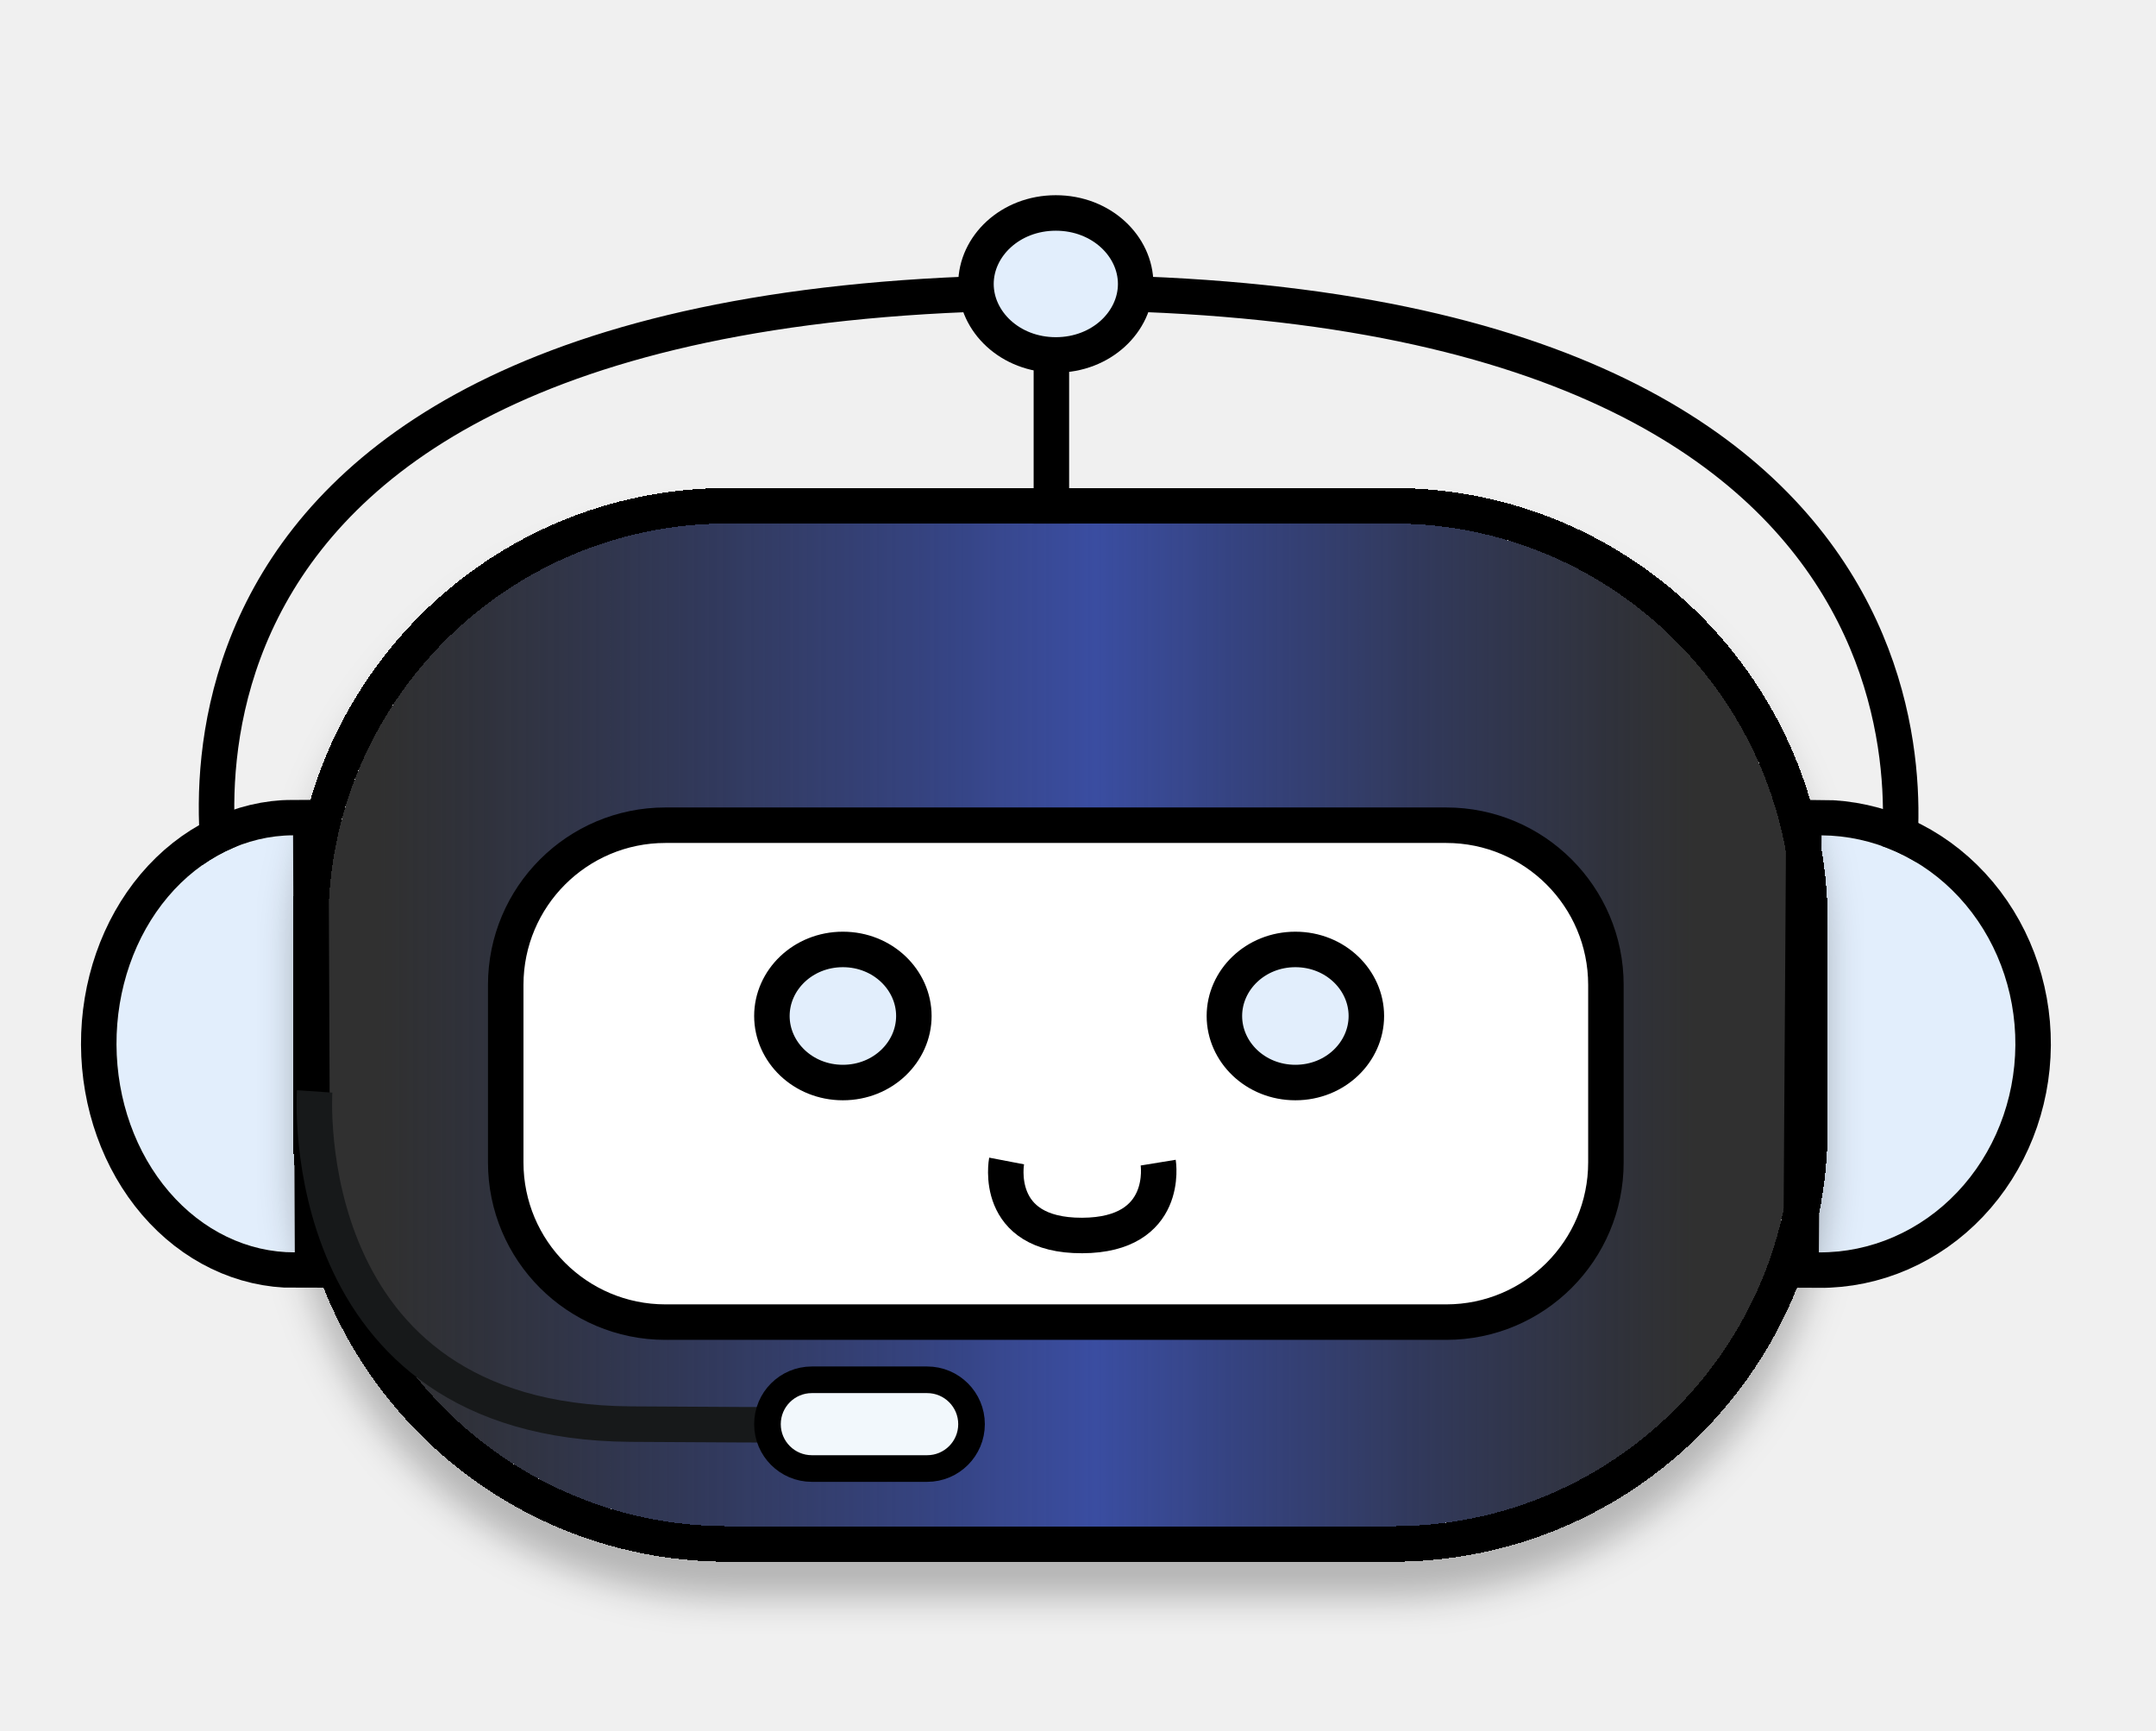
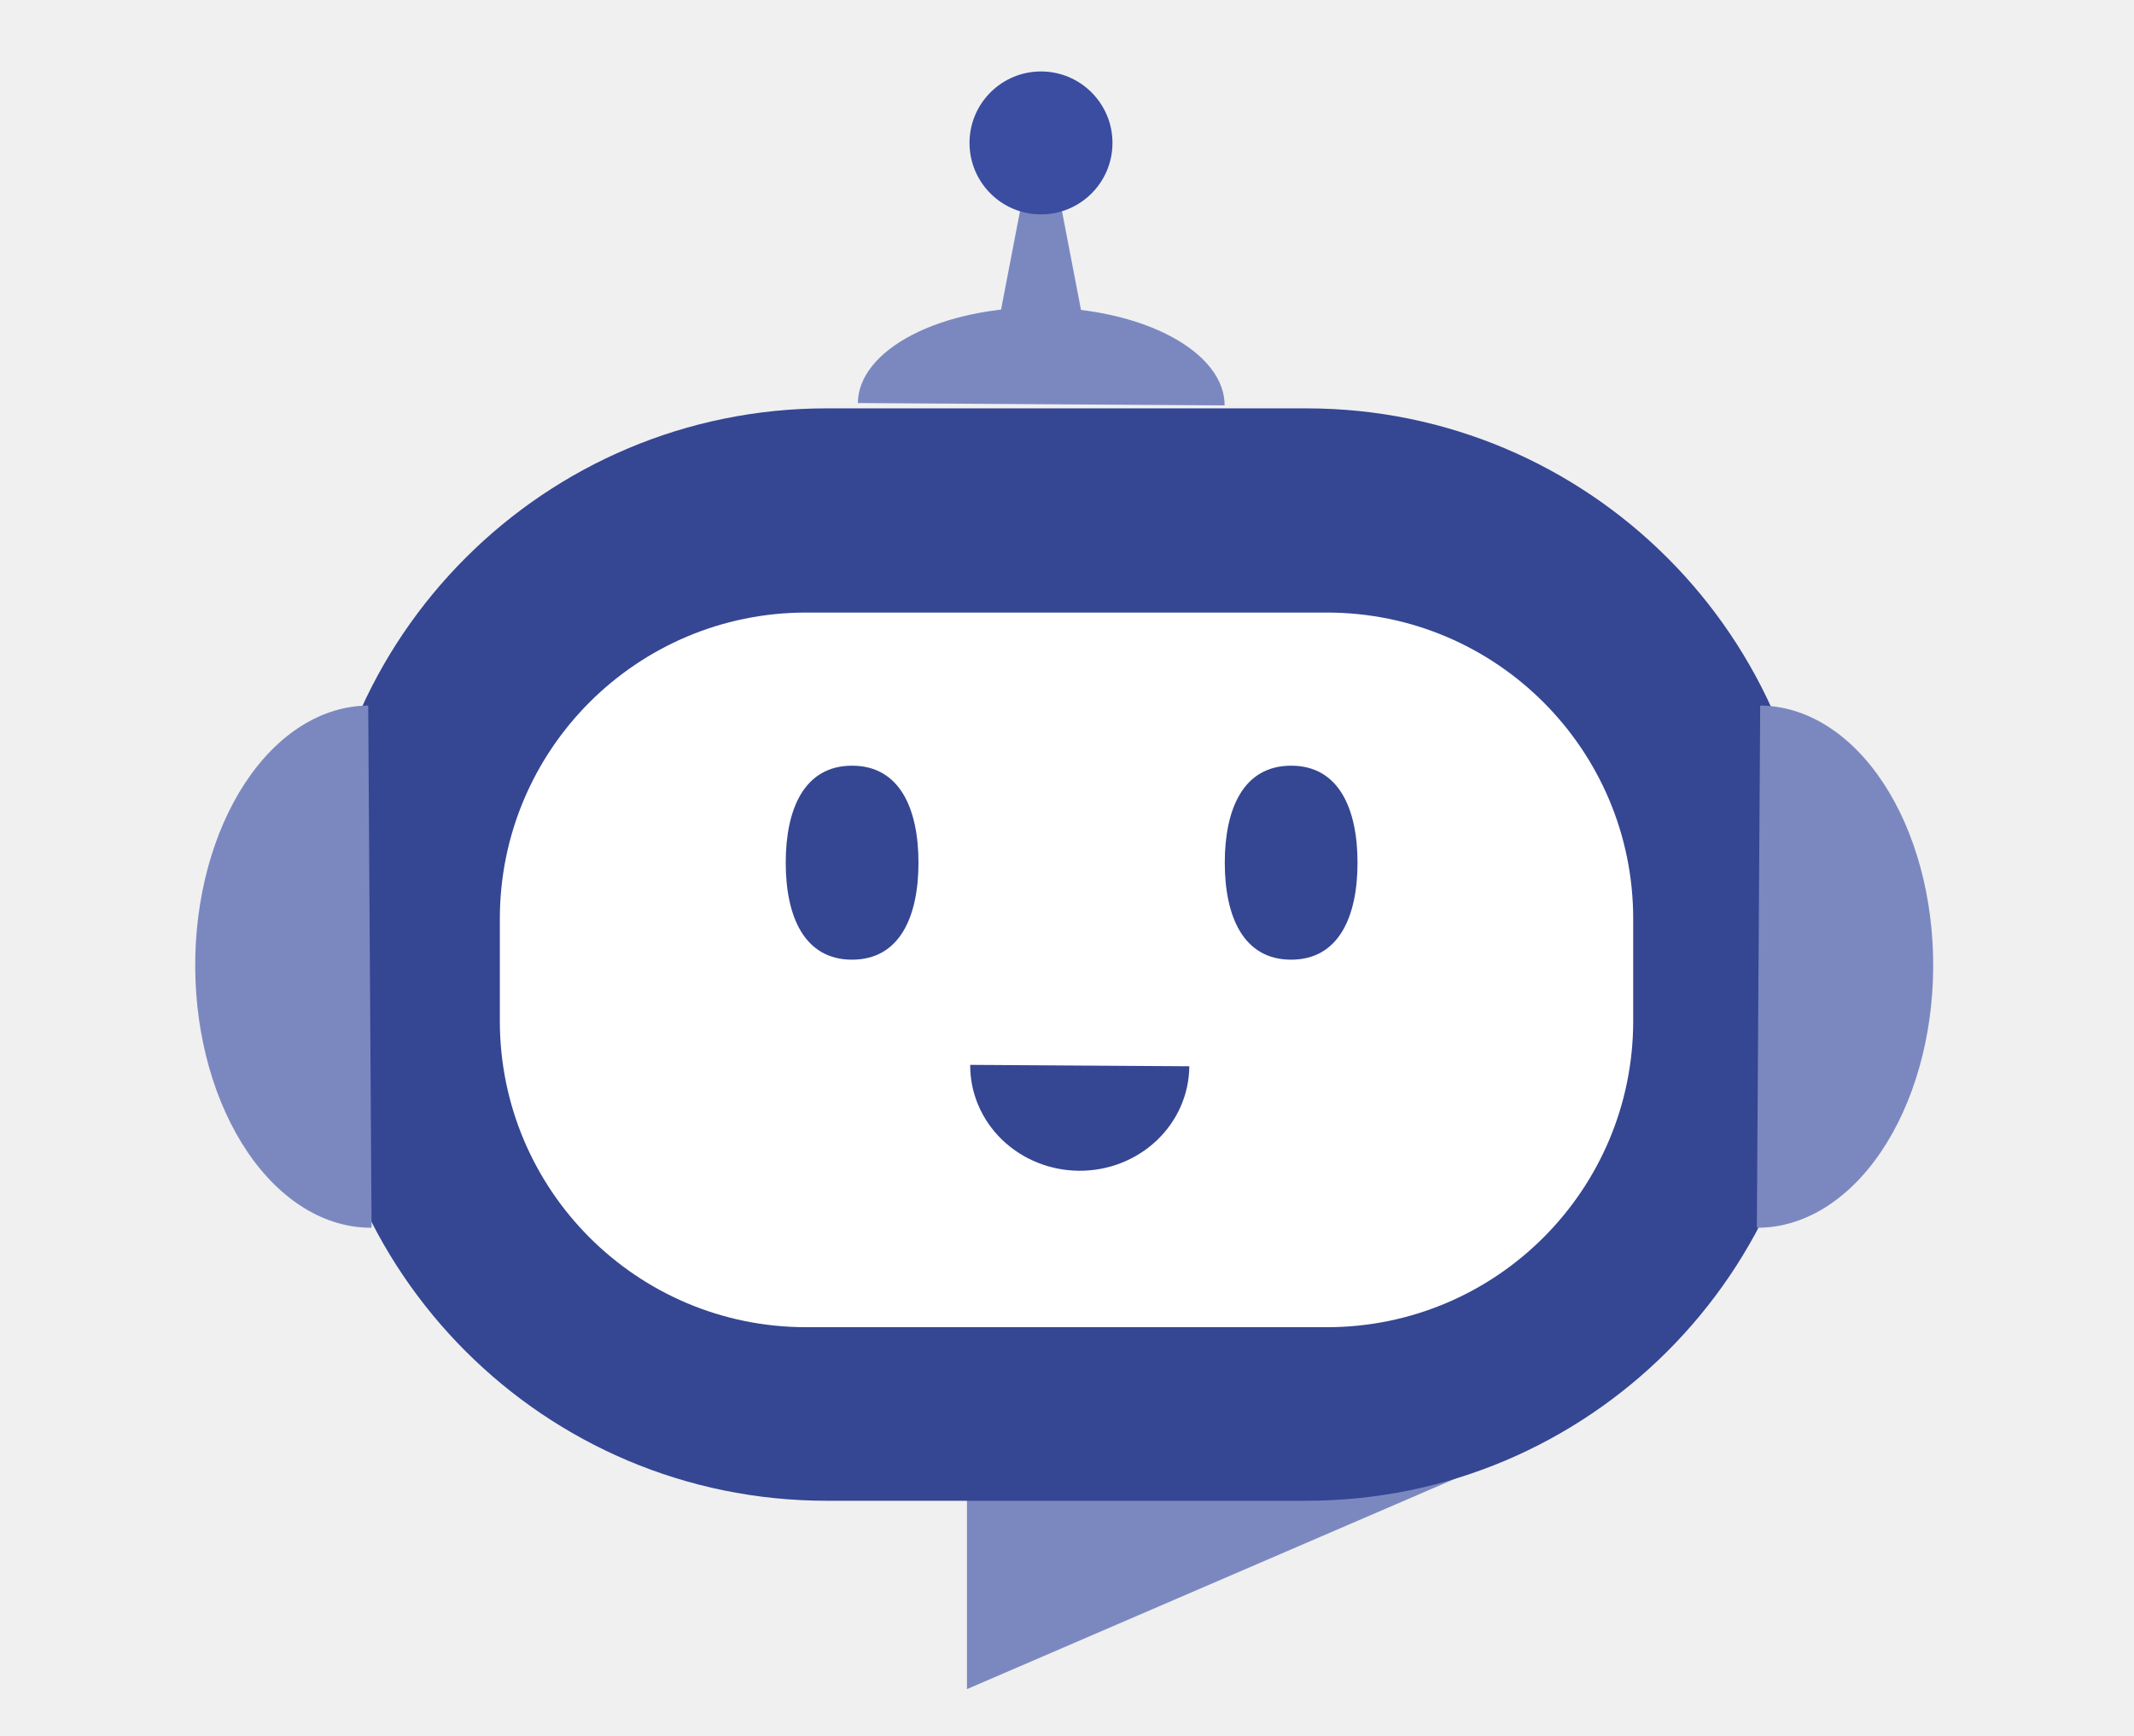
- <svg xmlns="http://www.w3.org/2000/svg" width="243" height="195" viewBox="0 0 243 195" fill="none">
-   <path d="M25.483 101.228C25.483 101.228 7.43 32.999 119.046 32.975C228.061 32.951 213.589 99.198 213.589 99.198" stroke="black" stroke-width="4" />
-   <mask id="path-2-outside-1_1150_8020" maskUnits="userSpaceOnUse" x="9.017" y="90.121" width="28.226" height="55.115" fill="black">
-     <rect fill="white" x="9.017" y="90.121" width="28.226" height="55.115" />
-     <path d="M33.033 94.137C27.729 94.159 22.652 96.656 18.92 101.078C15.187 105.501 13.105 111.487 13.13 117.719C13.156 123.952 15.288 129.921 19.056 134.312C22.825 138.704 27.922 141.159 33.227 141.137L33.13 117.637L33.033 94.137Z" />
-   </mask>
-   <path d="M33.033 94.137C27.729 94.159 22.652 96.656 18.92 101.078C15.187 105.501 13.105 111.487 13.13 117.719C13.156 123.952 15.288 129.921 19.056 134.312C22.825 138.704 27.922 141.159 33.227 141.137L33.13 117.637L33.033 94.137Z" fill="#E2EEFC" />
-   <path d="M33.033 94.137C27.729 94.159 22.652 96.656 18.92 101.078C15.187 105.501 13.105 111.487 13.13 117.719C13.156 123.952 15.288 129.921 19.056 134.312C22.825 138.704 27.922 141.159 33.227 141.137L33.13 117.637L33.033 94.137Z" stroke="black" stroke-width="8" mask="url(#path-2-outside-1_1150_8020)" />
-   <mask id="path-3-outside-2_1150_8020" maskUnits="userSpaceOnUse" x="200.974" y="90.117" width="30.353" height="55.192" fill="black">
-     <rect fill="white" x="200.974" y="90.117" width="30.353" height="55.192" />
-     <path d="M205.302 94.142C211.136 94.18 216.716 96.692 220.813 101.125C224.911 105.559 227.19 111.551 227.15 117.783C227.11 124.016 224.754 129.978 220.6 134.359C216.446 138.739 210.834 141.179 205 141.141L205.151 117.642L205.302 94.142Z" />
-   </mask>
-   <path d="M205.302 94.142C211.136 94.18 216.716 96.692 220.813 101.125C224.911 105.559 227.19 111.551 227.15 117.783C227.11 124.016 224.754 129.978 220.6 134.359C216.446 138.739 210.834 141.179 205 141.141L205.151 117.642L205.302 94.142Z" fill="#E2EEFC" />
-   <path d="M205.302 94.142C211.136 94.18 216.716 96.692 220.813 101.125C224.911 105.559 227.19 111.551 227.15 117.783C227.11 124.016 224.754 129.978 220.6 134.359C216.446 138.739 210.834 141.179 205 141.141L205.151 117.642L205.302 94.142Z" stroke="black" stroke-width="8" mask="url(#path-3-outside-2_1150_8020)" />
-   <path d="M119 24C124.154 24 128 27.757 128 32C128 36.243 124.154 40 119 40C113.846 40 110 36.243 110 32C110 27.757 113.846 24 119 24Z" fill="#E2EEFC" stroke="black" stroke-width="4" />
-   <g filter="url(#filter0_d_1150_8020)">
-     <rect x="37" y="59" width="165" height="113" rx="45" fill="url(#paint0_linear_1150_8020)" shape-rendering="crispEdges" />
-     <rect x="35" y="57" width="169" height="117" rx="47" stroke="black" stroke-width="4" shape-rendering="crispEdges" />
-   </g>
-   <rect x="57" y="93" width="124" height="56" rx="18" fill="white" stroke="black" stroke-width="4" />
-   <path d="M146 107C150.516 107 154 110.453 154 114.5C154 118.547 150.516 122 146 122C141.484 122 138 118.547 138 114.5C138 110.453 141.484 107 146 107Z" fill="#E2EEFC" stroke="black" stroke-width="4" />
-   <path d="M95 107C99.516 107 103 110.453 103 114.5C103 118.547 99.516 122 95 122C90.484 122 87 118.547 87 114.5C87 110.453 90.484 107 95 107Z" fill="#E2EEFC" stroke="black" stroke-width="4" />
-   <path d="M113.454 130.842C113.454 130.842 111.834 139.275 121.972 139.238C131.873 139.203 130.538 131.027 130.538 131.027" stroke="black" stroke-width="4" />
-   <path d="M35.464 123C35.464 123 32.938 160.25 71.074 160.494C108.322 160.733 107.078 160.494 107.078 160.494" stroke="#17191A" stroke-width="4" />
-   <line x1="118.5" y1="59.008" x2="118.5" y2="40.008" stroke="black" stroke-width="4" />
-   <rect x="86.5" y="155.5" width="23" height="10" rx="5" fill="#F2F8FC" stroke="black" stroke-width="3" />
-   <defs>
-     <filter id="filter0_d_1150_8020" x="29" y="55" width="181" height="129" filterUnits="userSpaceOnUse" color-interpolation-filters="sRGB">
-       <feFlood flood-opacity="0" result="BackgroundImageFix" />
-       <feColorMatrix in="SourceAlpha" type="matrix" values="0 0 0 0 0 0 0 0 0 0 0 0 0 0 0 0 0 0 127 0" result="hardAlpha" />
-       <feOffset dy="4" />
-       <feGaussianBlur stdDeviation="2" />
-       <feComposite in2="hardAlpha" operator="out" />
-       <feColorMatrix type="matrix" values="0 0 0 0 0 0 0 0 0 0 0 0 0 0 0 0 0 0 0.25 0" />
-       <feBlend mode="normal" in2="BackgroundImageFix" result="effect1_dropShadow_1150_8020" />
-       <feBlend mode="normal" in="SourceGraphic" in2="effect1_dropShadow_1150_8020" result="shape" />
-     </filter>
-     <linearGradient id="paint0_linear_1150_8020" x1="37" y1="115.5" x2="202" y2="115.5" gradientUnits="userSpaceOnUse">
-       <stop offset="0.034" stop-opacity="0.8" />
-       <stop offset="0.524" stop-color="#3A4DA1" />
-       <stop offset="0.933" stop-opacity="0.8" />
-     </linearGradient>
-   </defs>
+ <svg xmlns="http://www.w3.org/2000/svg" width="209" height="170" viewBox="0 0 209 170" fill="none">
+   <path d="M101.953 10L107.149 37H96.757L101.953 10Z" fill="#7B88C0" />
+   <path d="M147.953 142.5L94.703 165.45V119.55L147.953 142.5Z" fill="#7B88C0" />
+   <path d="M30.953 90C30.953 62.386 53.339 40 80.953 40H127.953C155.567 40 177.953 62.386 177.953 90V97C177.953 124.614 155.561 147 127.947 147C111.937 147 96.969 147 80.96 147C53.345 147 30.953 124.614 30.953 97V90Z" fill="#354693" />
+   <rect x="48.953" y="60" width="111" height="70" rx="30" fill="white" />
+   <path d="M36.063 69.111C31.525 69.14 27.191 71.862 24.013 76.679C20.836 81.496 19.075 88.012 19.119 94.795C19.162 101.577 21.007 108.07 24.246 112.846C27.485 117.621 31.854 120.288 36.392 120.258L36.227 94.685L36.063 69.111Z" fill="#7B88C0" />
+   <path d="M172.39 69.111C176.928 69.14 181.262 71.862 184.44 76.679C187.617 81.496 189.378 88.012 189.334 94.795C189.291 101.577 187.446 108.07 184.207 112.846C180.968 117.621 176.599 120.288 172.062 120.258L172.226 94.685L172.39 69.111Z" fill="#7B88C0" />
+   <path d="M84.017 39.478C84.033 36.965 85.941 34.566 89.32 32.81C92.7 31.054 97.274 30.085 102.037 30.116C106.8 30.146 111.362 31.174 114.719 32.973C118.075 34.773 119.952 37.196 119.936 39.709L101.976 39.594L84.017 39.478Z" fill="#7B88C0" />
+   <path d="M132.953 84.5C132.953 89.747 131.145 94 126.451 94C121.756 94 119.953 89.747 119.953 84.5C119.953 79.253 121.756 75 126.451 75C131.145 75 132.953 79.253 132.953 84.5Z" fill="#354693" />
+   <path d="M89.953 84.5C89.953 89.747 88.145 94 83.451 94C78.756 94 76.953 89.747 76.953 84.5C76.953 79.253 78.756 75 83.451 75C88.145 75 89.953 79.253 89.953 84.5Z" fill="#354693" />
+   <circle cx="101.953" cy="14" r="7" fill="#3A4DA1" />
+   <path d="M116.478 104.442C116.46 107.174 115.313 109.788 113.288 111.707C111.264 113.627 108.528 114.695 105.682 114.676C102.837 114.658 100.115 113.555 98.115 111.61C96.116 109.664 95.002 107.036 95.02 104.304L105.749 104.373L116.478 104.442Z" fill="#354693" />
</svg>
